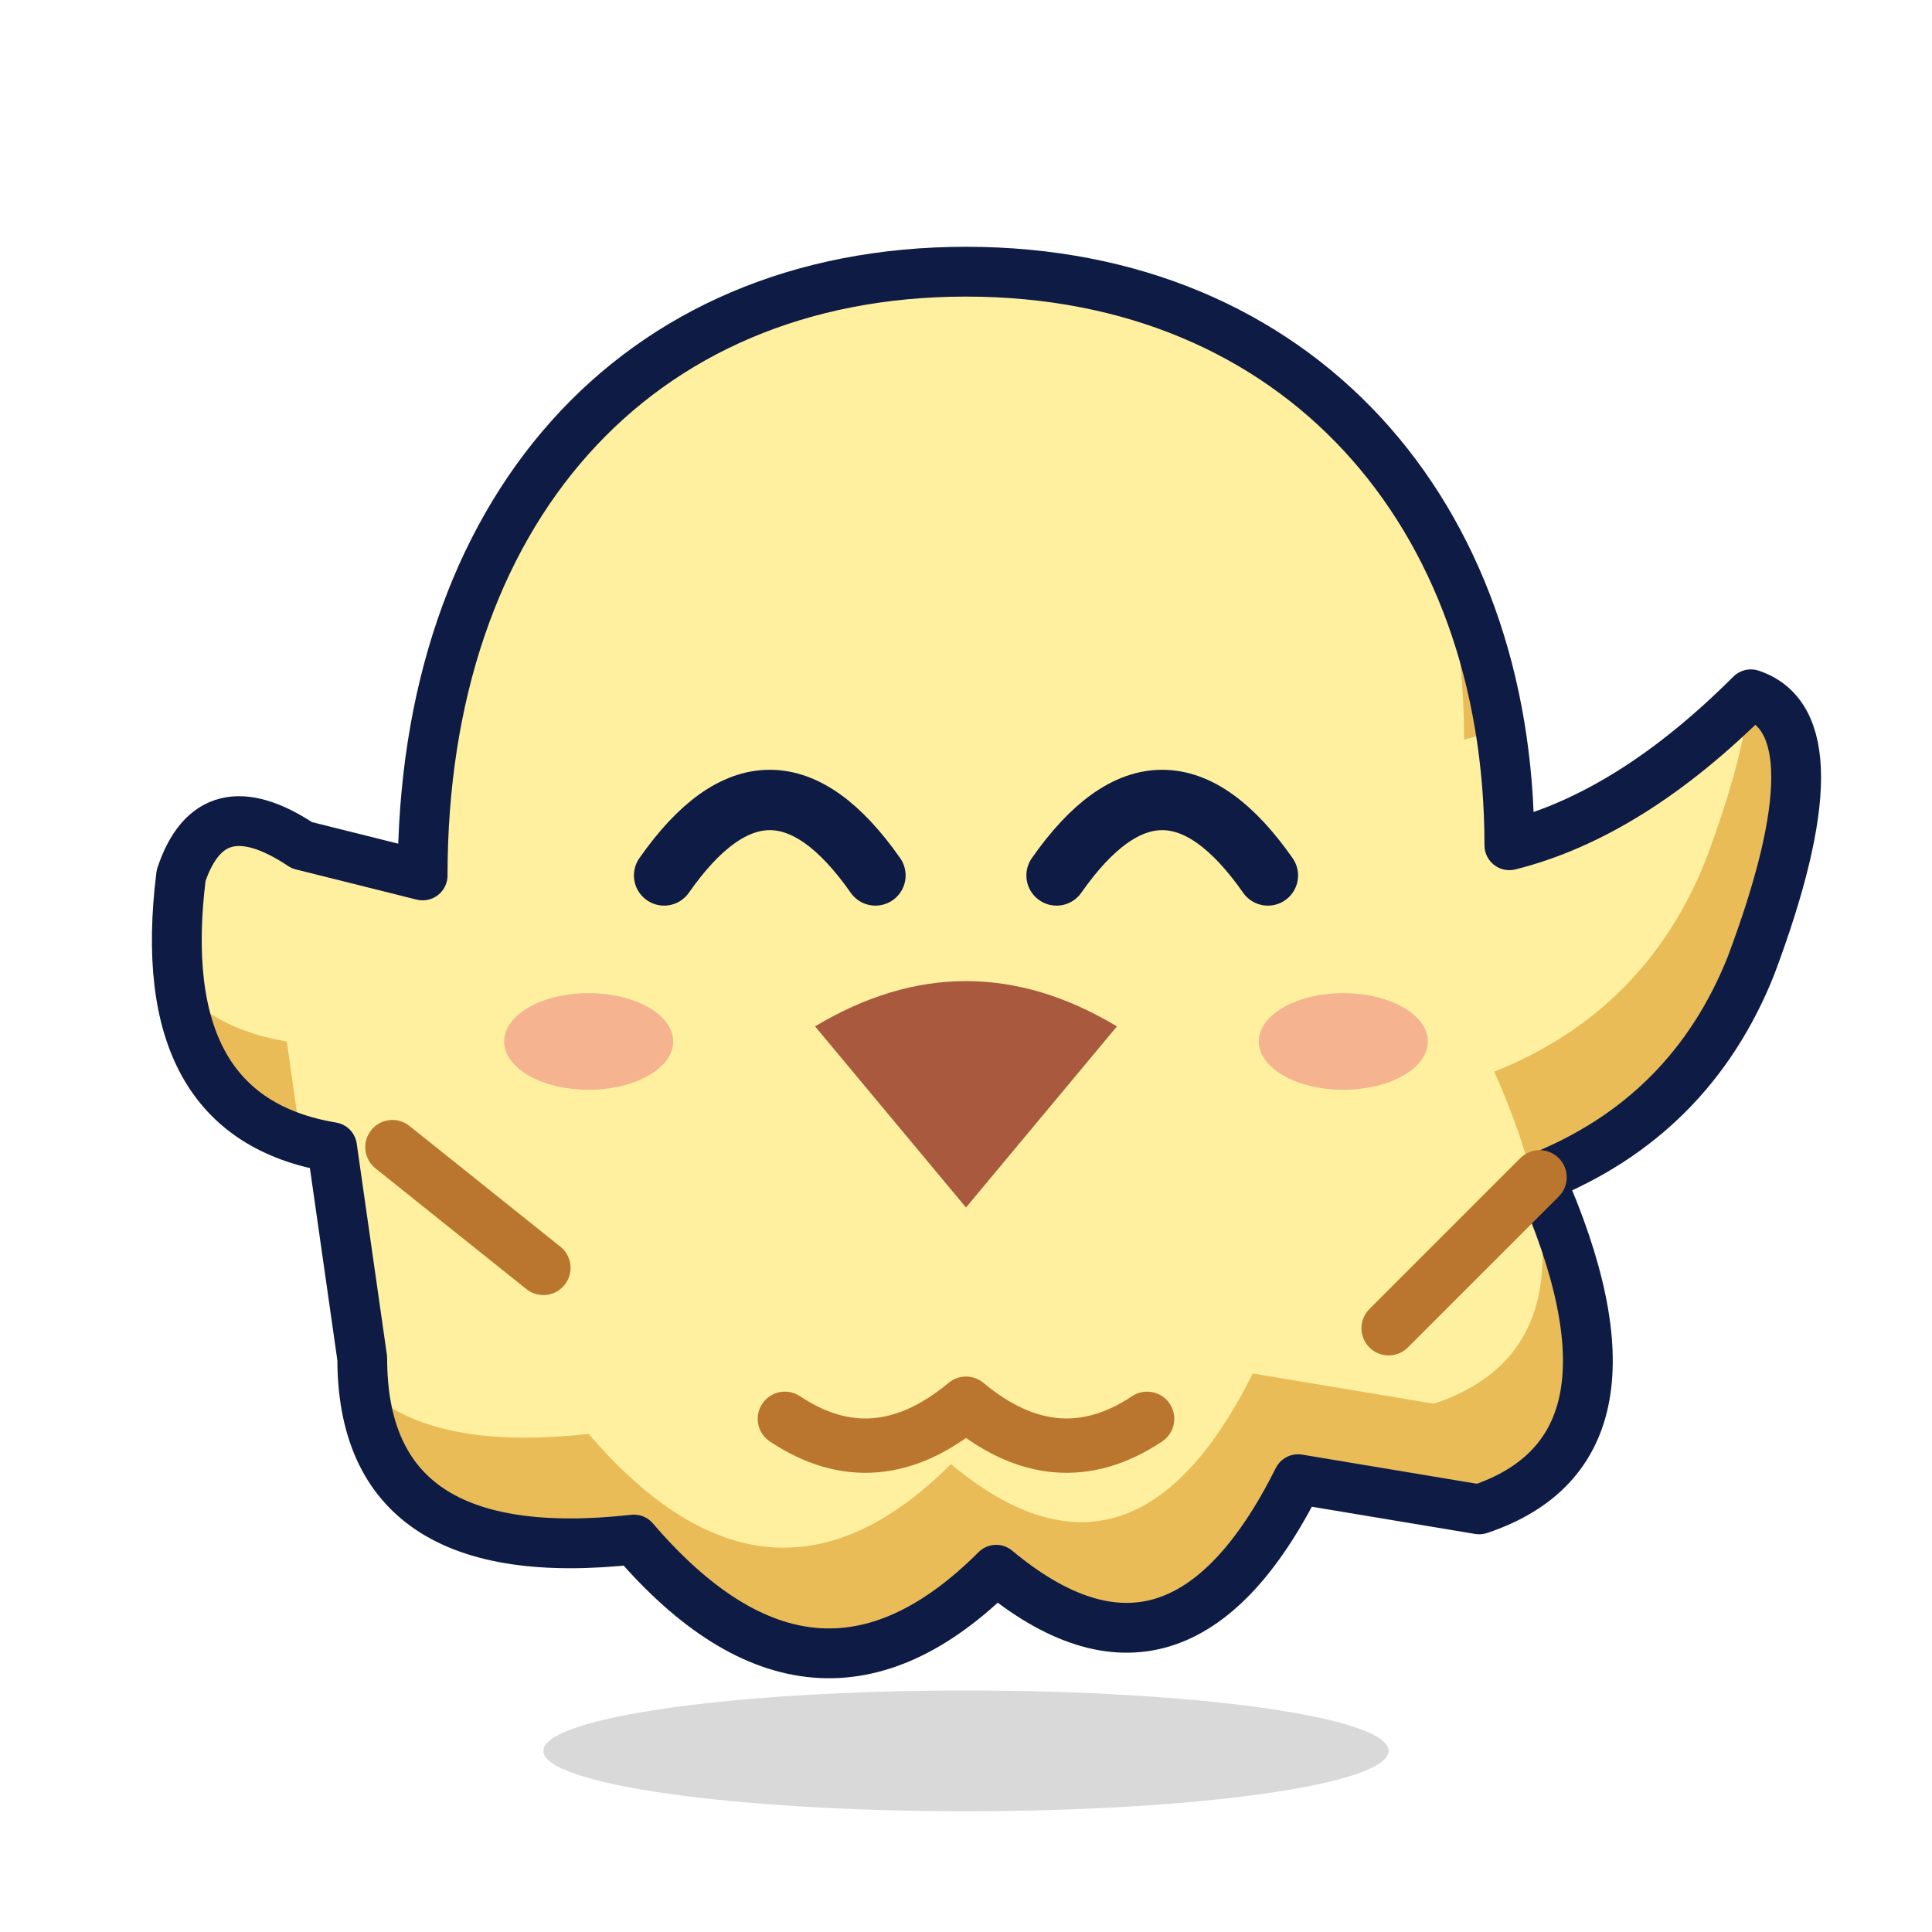
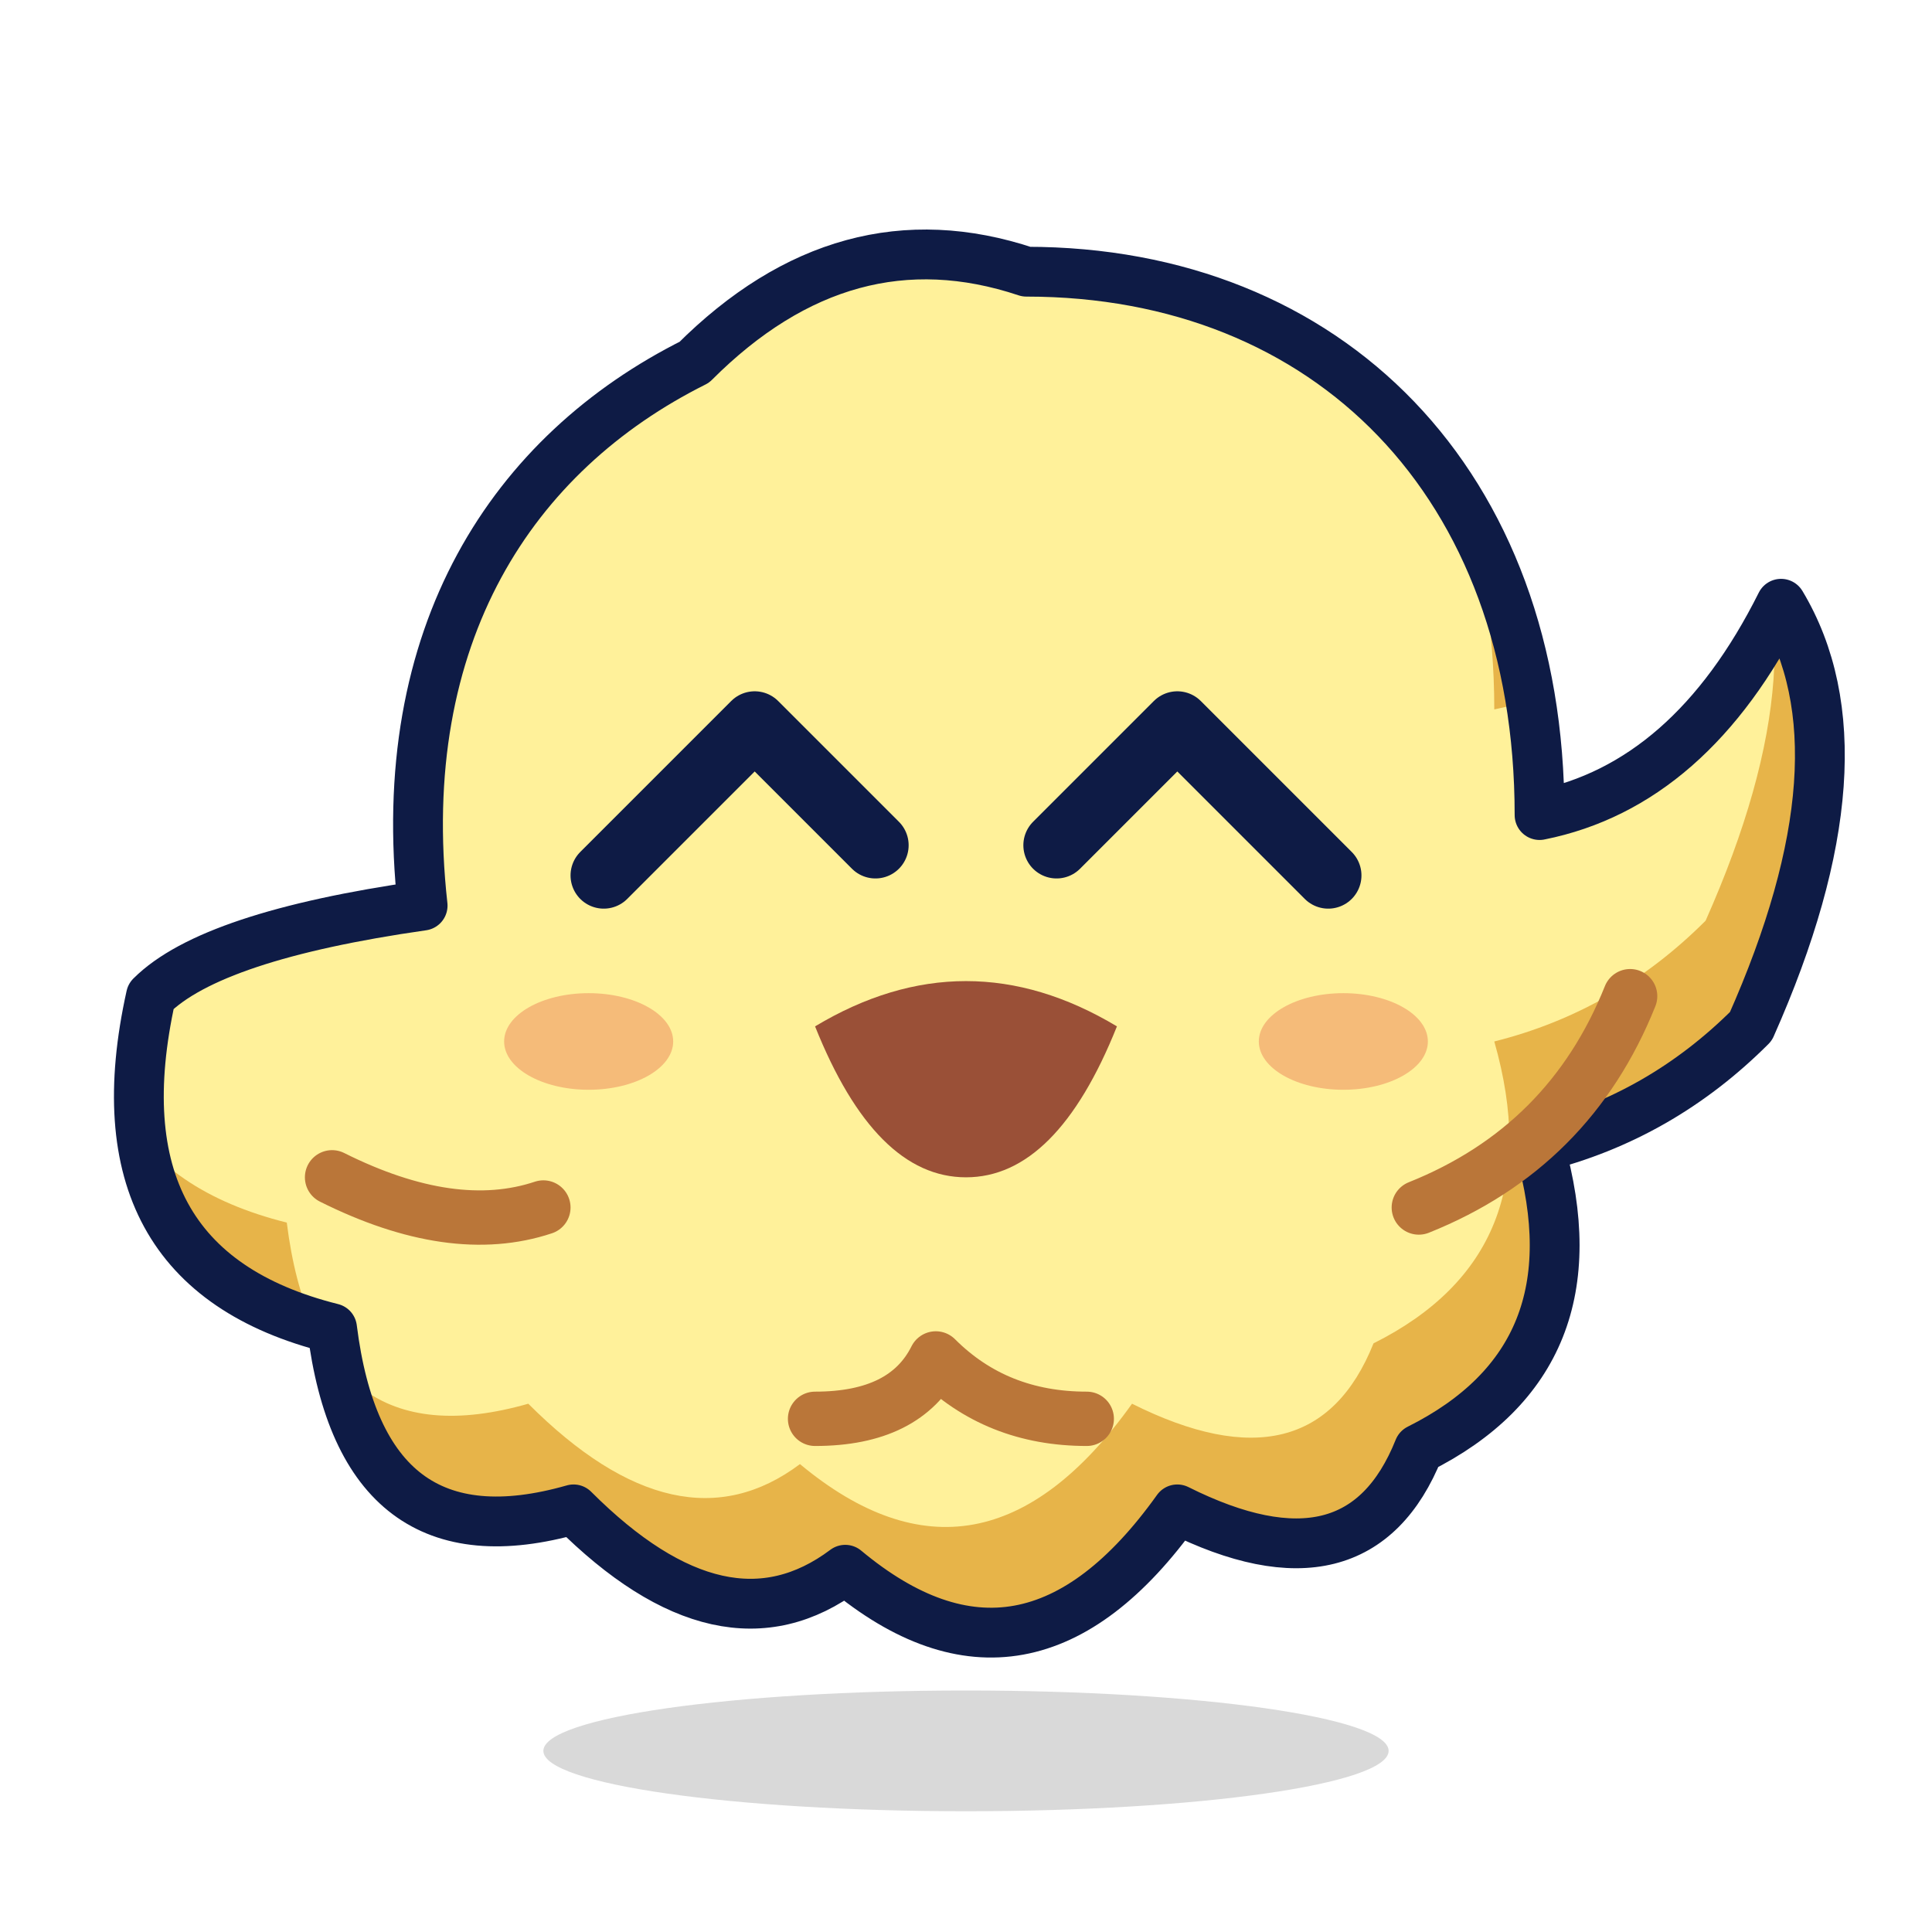
<svg xmlns="http://www.w3.org/2000/svg" viewBox="0 0 64 64">
  <defs>
    <clipPath id="body">
-       <path d="M14 29C14 17 21 9 32 9C43 9 50 17 50 28Q54 27 58 23Q61 24 58 32Q56 37 51 39Q55 48 49 50l-6-1q-4 8-10 3q-6 6-12-1Q12 52 12 45l-1-7Q5 37 6 29q1-3 4-1Z" />
+       <path d="M14 30C13 21 17 15 23 12Q28 7 34 9C44 9 51 16 51 27Q56 26 59 20Q62 25 58 34Q55 37 51 38Q53 45 47 48Q45 53 39 50Q34 57 28 52Q24 55 19 50Q12 52 11 44Q3 42 5 33Q7 31 14 30Z" />
    </clipPath>
  </defs>
  <ellipse cx="32" cy="58" rx="14" ry="2" fill="#00000026" />
  <g clip-path="url(#body)">
-     <path d="M14 29C14 17 21 9 32 9C43 9 50 17 50 28Q54 27 58 23Q61 24 58 32Q56 37 51 39Q55 48 49 50l-6-1q-4 8-10 3q-6 6-12-1Q12 52 12 45l-1-7Q5 37 6 29q1-3 4-1Z" fill="#E9BC58" />
-     <path d="M14 29C14 17 21 9 32 9C43 9 50 17 50 28Q54 27 58 23Q61 24 58 32Q56 37 51 39Q55 48 49 50l-6-1q-4 8-10 3q-6 6-12-1Q12 52 12 45l-1-7Q5 37 6 29q1-3 4-1Z" fill="#FFF0A0" transform="translate(-1.5 -3.5)" />
+     <path d="M14 30C13 21 17 15 23 12Q28 7 34 9C44 9 51 16 51 27Q56 26 59 20Q62 25 58 34Q55 37 51 38Q53 45 47 48Q45 53 39 50Q34 57 28 52Q24 55 19 50Q12 52 11 44Q3 42 5 33Q7 31 14 30Z" fill="#E7B449" />
+     <path d="M14 30C13 21 17 15 23 12Q28 7 34 9C44 9 51 16 51 27Q56 26 59 20Q62 25 58 34Q55 37 51 38Q53 45 47 48Q45 53 39 50Q34 57 28 52Q24 55 19 50Q12 52 11 44Q3 42 5 33Q7 31 14 30Z" fill="#FFF19A" transform="translate(-1.5 -3.5)" />
  </g>
-   <path d="M14 29C14 17 21 9 32 9C43 9 50 17 50 28Q54 27 58 23Q61 24 58 32Q56 37 51 39Q55 48 49 50l-6-1q-4 8-10 3q-6 6-12-1Q12 52 12 45l-1-7Q5 37 6 29q1-3 4-1Z" fill="none" stroke="#0E1B45" stroke-width="1.65" stroke-linejoin="round" />
-   <path d="M22 29q3.5-5 7 0m6 0q3.5-5 7 0" fill="none" stroke="#0E1B45" stroke-width="2" stroke-linecap="round" stroke-linejoin="round" />
-   <ellipse cx="19.5" cy="34.5" rx="2.8" ry="1.6" fill="#F5B38F" />
-   <ellipse cx="44.5" cy="34.5" rx="2.8" ry="1.6" fill="#F5B38F" />
-   <path d="M27 34q5-3 10 0l-5 6Z" fill="#A95A3E" />
-   <path d="M13 38l5 4m33-3-5 5M26 47q3 2 6-.5q3 2.5 6 .5" fill="none" stroke="#BA752E" stroke-width="1.8" stroke-linecap="round" stroke-linejoin="round" />
+   <path d="M14 30C13 21 17 15 23 12Q28 7 34 9C44 9 51 16 51 27Q56 26 59 20Q62 25 58 34Q55 37 51 38Q53 45 47 48Q45 53 39 50Q34 57 28 52Q24 55 19 50Q12 52 11 44Q3 42 5 33Q7 31 14 30Z" fill="none" stroke="#0E1B45" stroke-width="1.65" stroke-linejoin="round" />
+   <path d="M20 29l5-5 4 4m6 0 4-4 5 5" fill="none" stroke="#0E1B45" stroke-width="2.2" stroke-linecap="round" stroke-linejoin="round" />
+   <ellipse cx="19.5" cy="34.5" rx="2.8" ry="1.6" fill="#F5BB79" />
+   <ellipse cx="44.5" cy="34.5" rx="2.8" ry="1.6" fill="#F5BB79" />
+   <path d="M27 34q5-3 10 0q-2 5-5 5q-3 0-5-5Z" fill="#9A5037" />
+   <path d="M11 39q4 2 7 1m36-7q-2 5-7 7m-20 7q3 0 4-2q2 2 5 2" fill="none" stroke="#BA7639" stroke-width="1.8" stroke-linecap="round" stroke-linejoin="round" />
</svg>
